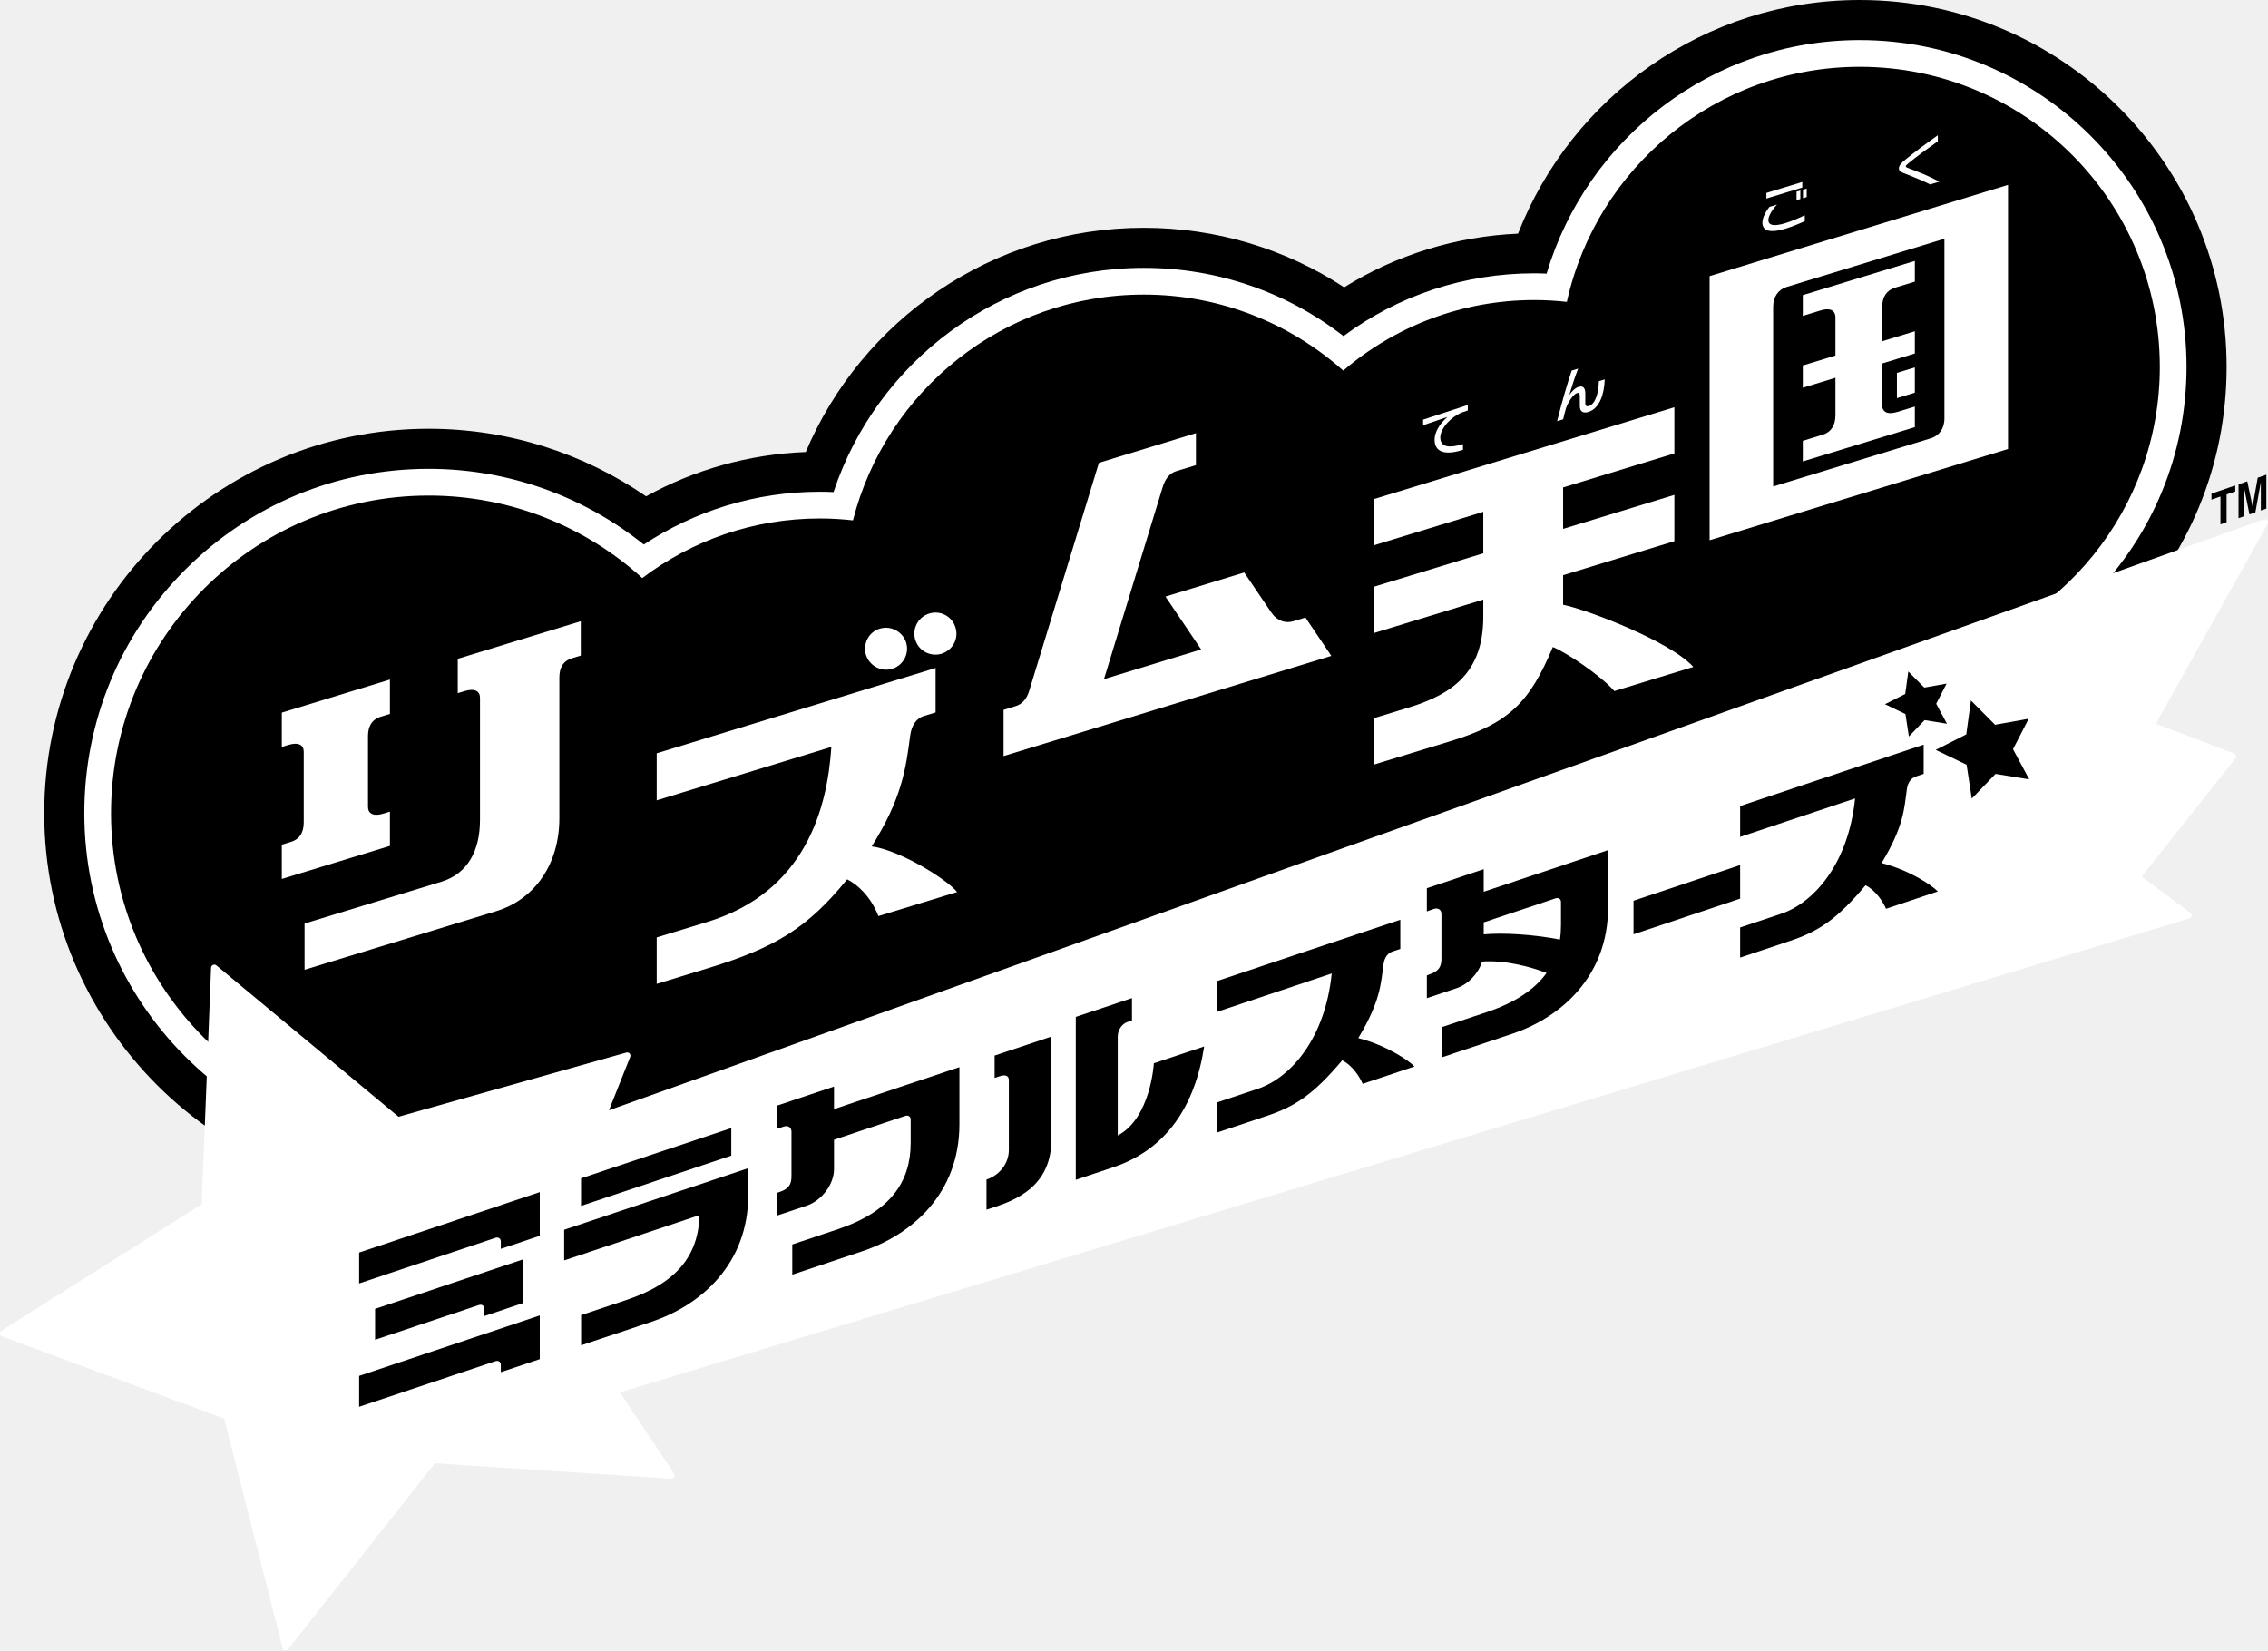
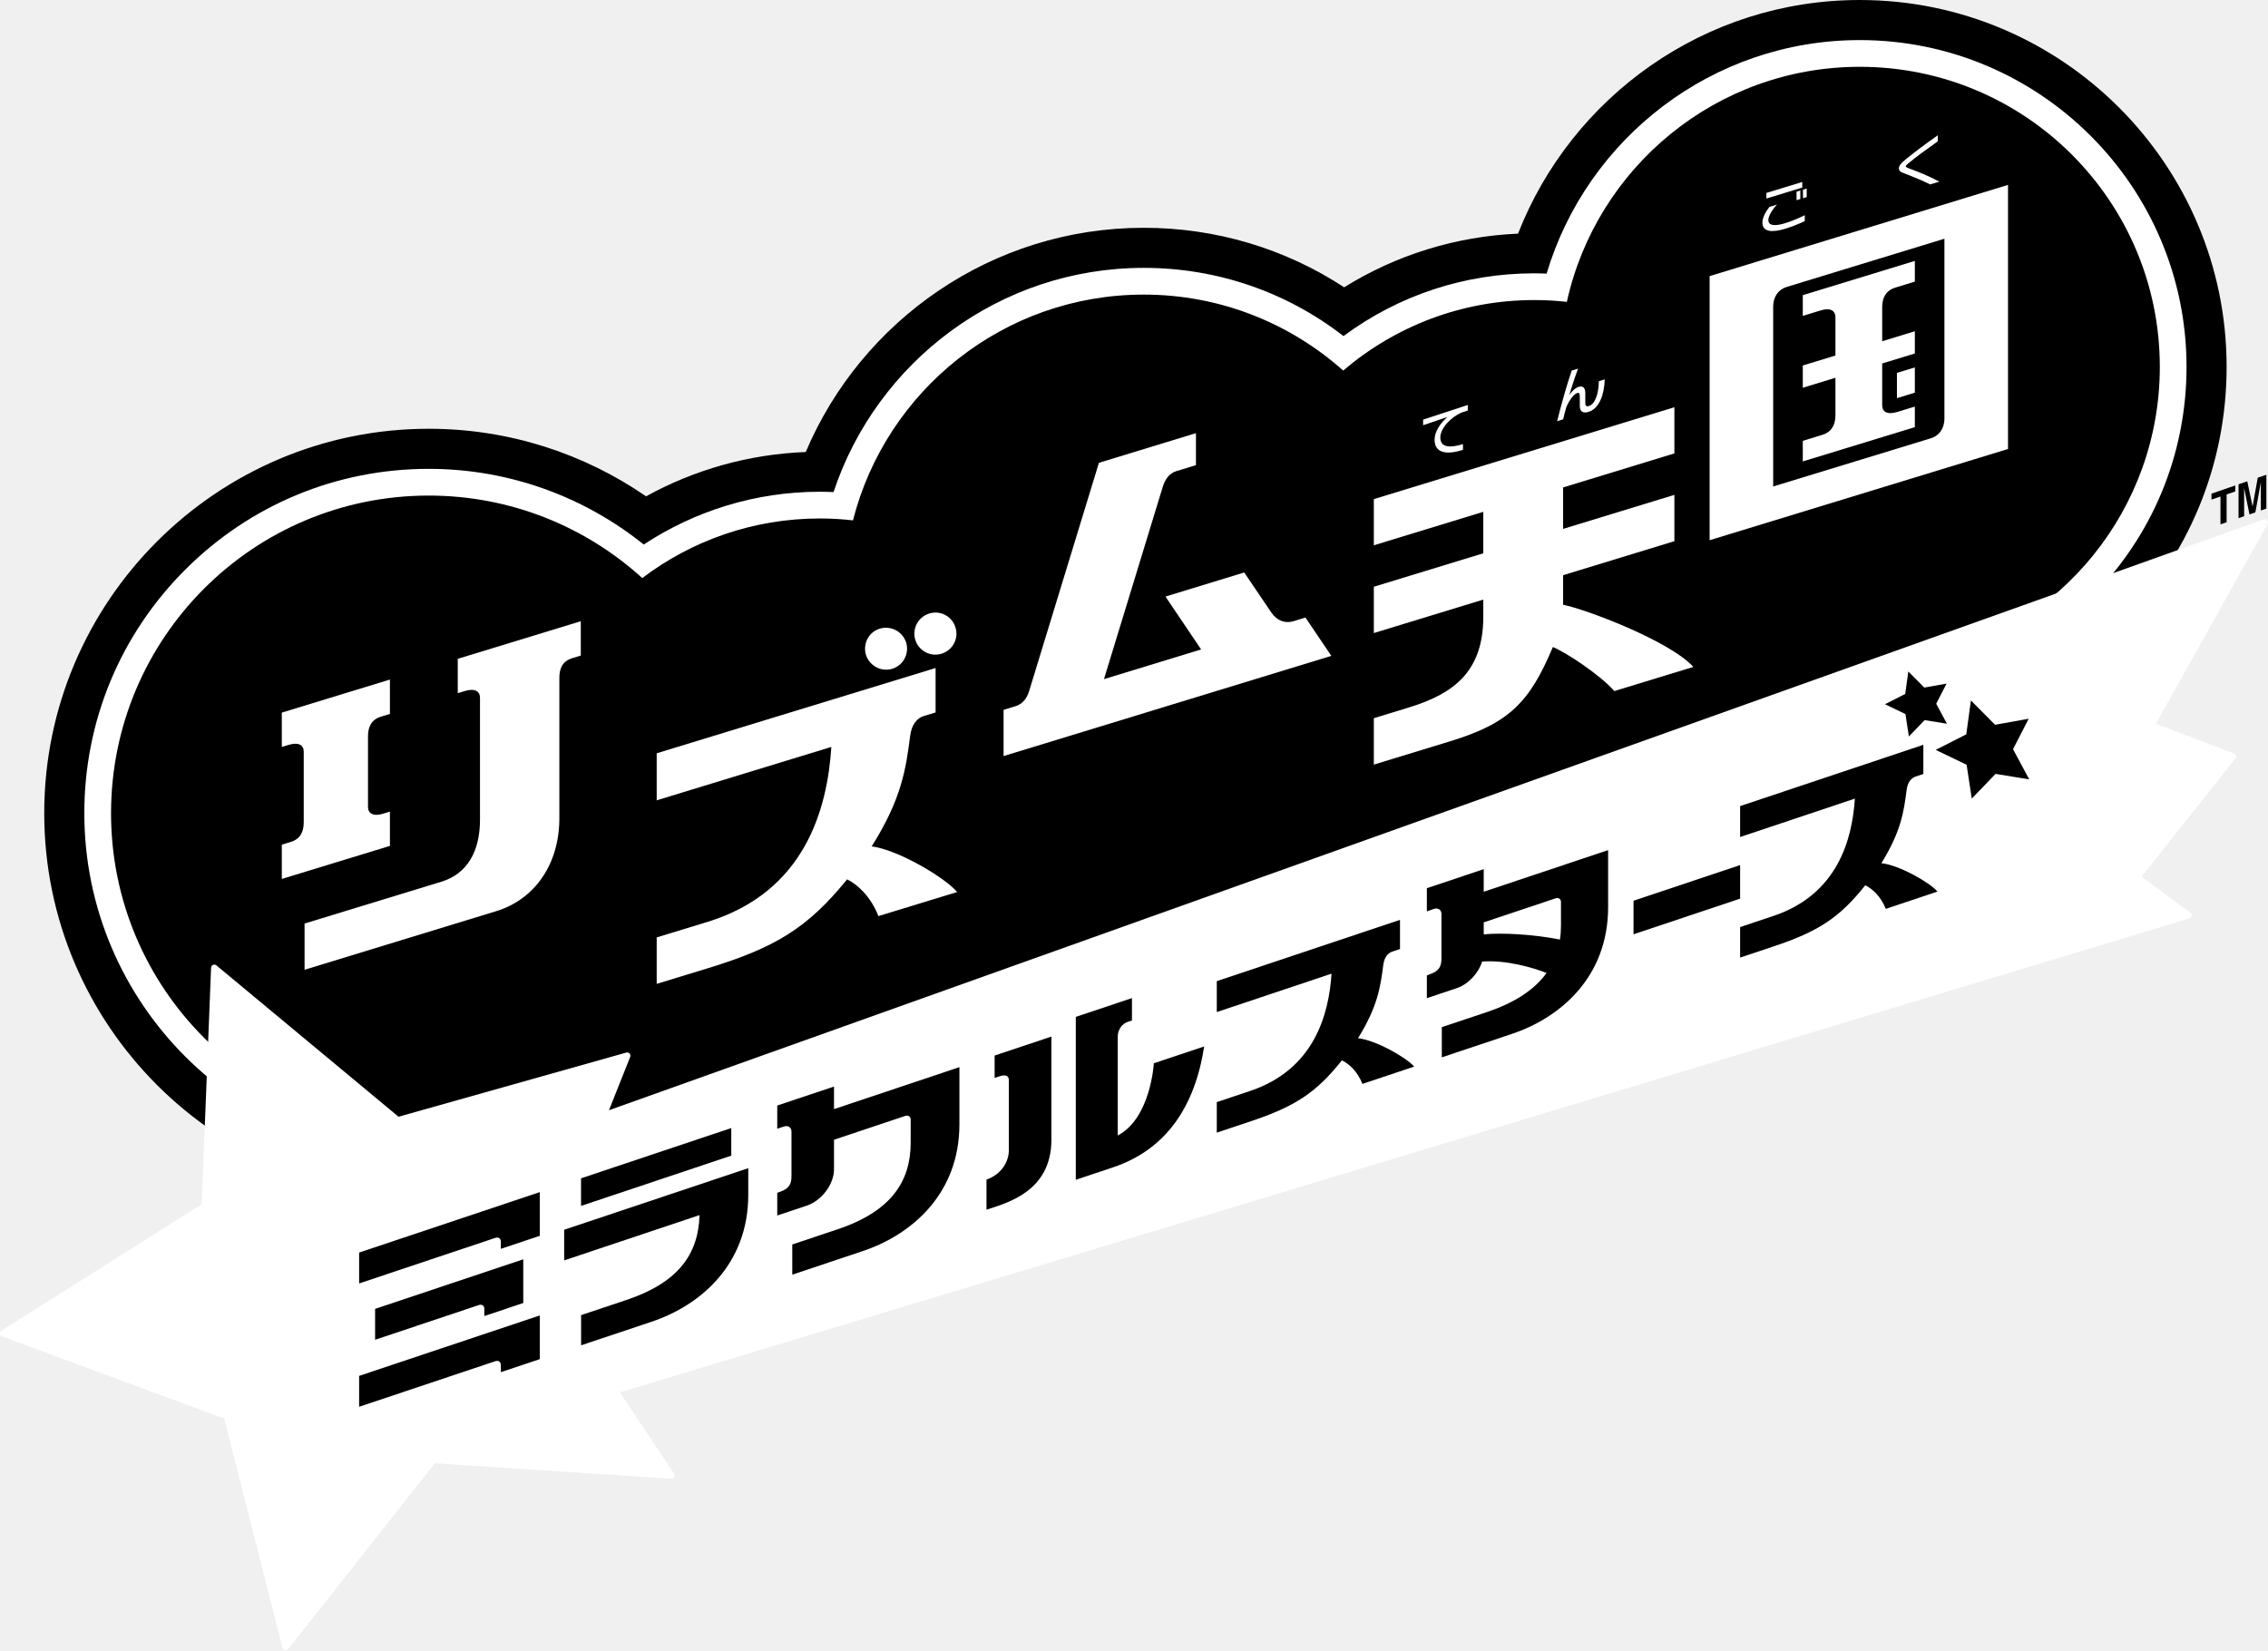
<svg xmlns="http://www.w3.org/2000/svg" version="1.1" id="svg1" width="666.667" height="485.131" viewBox="0 0 666.667 485.131">
  <defs id="defs1">
    <clipPath clipPathUnits="userSpaceOnUse" id="clipPath2">
      <path d="M 0,363.848 H 500 V 0 H 0 Z" transform="translate(-409.9998,-363.8479)" id="path2" />
    </clipPath>
    <clipPath clipPathUnits="userSpaceOnUse" id="clipPath4">
      <path d="M 0,363.848 H 500 V 0 H 0 Z" transform="translate(-409.9998,-355.0105)" id="path4" />
    </clipPath>
    <clipPath clipPathUnits="userSpaceOnUse" id="clipPath6">
      <path d="M 0,363.848 H 500 V 0 H 0 Z" transform="translate(-476.1492,-282.9699)" id="path6" />
    </clipPath>
    <clipPath clipPathUnits="userSpaceOnUse" id="clipPath8">
      <path d="M 0,363.848 H 500 V 0 H 0 Z" transform="translate(-475.2869,-204.2771)" id="path8" />
    </clipPath>
    <clipPath clipPathUnits="userSpaceOnUse" id="clipPath10">
-       <path d="M 0,363.848 H 500 V 0 H 0 Z" transform="translate(-414.8142,-173.5652)" id="path10" />
+       <path d="M 0,363.848 H 500 V 0 H 0 Z" transform="translate(-426.8523,-208.6902)" id="path10" />
    </clipPath>
    <clipPath clipPathUnits="userSpaceOnUse" id="clipPath12">
      <path d="M 0,363.848 H 500 V 0 H 0 Z" transform="translate(-360.1258,-165.2605)" id="path12" />
    </clipPath>
    <clipPath clipPathUnits="userSpaceOnUse" id="clipPath14">
      <path d="M 0,363.848 H 500 V 0 H 0 Z" transform="translate(-327.1013,-157.8513)" id="path14" />
    </clipPath>
    <clipPath clipPathUnits="userSpaceOnUse" id="clipPath16">
-       <path d="M 0,363.848 H 500 V 0 H 0 Z" transform="translate(-299.4383,-134.9734)" id="path16" />
+       <path d="M 0,363.848 H 500 V 0 H 0 Z" transform="translate(-299.3885,-134.946)" id="path16" />
    </clipPath>
    <clipPath clipPathUnits="userSpaceOnUse" id="clipPath18">
      <path d="M 0,363.848 H 500 V 0 H 0 Z" transform="translate(-254.3748,-129.4245)" id="path18" />
    </clipPath>
    <clipPath clipPathUnits="userSpaceOnUse" id="clipPath20">
      <path d="M 0,363.848 H 500 V 0 H 0 Z" transform="translate(-183.865,-119.3191)" id="path20" />
    </clipPath>
    <clipPath clipPathUnits="userSpaceOnUse" id="clipPath22">
      <path d="M 0,363.848 H 500 V 0 H 0 Z" transform="translate(-164.9602,-100.407)" id="path22" />
    </clipPath>
    <clipPath clipPathUnits="userSpaceOnUse" id="clipPath24">
      <path d="M 0,363.848 H 500 V 0 H 0 Z" transform="translate(-82.69311,-75.2742)" id="path24" />
    </clipPath>
    <clipPath clipPathUnits="userSpaceOnUse" id="clipPath26">
      <path d="M 0,363.848 H 500 V 0 H 0 Z" transform="translate(-428.6648,-311.2155)" id="path26" />
    </clipPath>
    <clipPath clipPathUnits="userSpaceOnUse" id="clipPath28">
      <path d="M 0,363.848 H 500 V 0 H 0 Z" transform="translate(-420.6599,-326.802)" id="path28" />
    </clipPath>
    <clipPath clipPathUnits="userSpaceOnUse" id="clipPath30">
      <path d="M 0,363.848 H 500 V 0 H 0 Z" transform="translate(-397.4812,-322.0237)" id="path30" />
    </clipPath>
    <clipPath clipPathUnits="userSpaceOnUse" id="clipPath32">
      <path d="M 0,363.848 H 500 V 0 H 0 Z" transform="translate(-344.6013,-230.5158)" id="path32" />
    </clipPath>
    <clipPath clipPathUnits="userSpaceOnUse" id="clipPath34">
      <path d="M 0,363.848 H 500 V 0 H 0 Z" transform="translate(-352.4822,-279.8049)" id="path34" />
    </clipPath>
    <clipPath clipPathUnits="userSpaceOnUse" id="clipPath36">
      <path d="M 0,363.848 H 500 V 0 H 0 Z" transform="translate(-322.1873,-272.8757)" id="path36" />
    </clipPath>
    <clipPath clipPathUnits="userSpaceOnUse" id="clipPath38">
      <path d="M 0,363.848 H 500 V 0 H 0 Z" transform="translate(-287.7986,-227.6985)" id="path38" />
    </clipPath>
    <clipPath clipPathUnits="userSpaceOnUse" id="clipPath40">
      <path d="M 0,363.848 H 500 V 0 H 0 Z" transform="translate(-192.1721,-177.2448)" id="path40" />
    </clipPath>
    <clipPath clipPathUnits="userSpaceOnUse" id="clipPath42">
      <path d="M 0,363.848 H 500 V 0 H 0 Z" transform="translate(-100.9168,-218.5954)" id="path42" />
    </clipPath>
    <clipPath clipPathUnits="userSpaceOnUse" id="clipPath44">
      <path d="M 0,363.848 H 500 V 0 H 0 Z" transform="translate(-497.74,-258.5266)" id="path44" />
    </clipPath>
  </defs>
  <g id="layer-MC0">
    <path id="path1" d="m 0,0 c -34.238,0 -63.555,-21.396 -75.335,-51.511 -13.749,-0.606 -26.861,-4.697 -38.339,-11.829 -13.025,8.529 -28.247,13.119 -44.18,13.119 -33.45,0 -62.222,-20.413 -74.515,-49.436 -12.718,-0.493 -24.68,-3.971 -35.2,-9.768 -13.641,9.385 -30.146,14.894 -47.918,14.894 -46.738,0 -84.762,-38.025 -84.761,-84.761 0,-46.739 38.023,-84.762 84.761,-84.762 7.687,0 15.131,1.048 22.216,2.974 14.302,-12.757 33.142,-20.531 53.77,-20.531 30.879,0 57.762,17.402 71.384,42.908 6.14,-1.496 12.546,-2.308 19.141,-2.308 23.657,0.001 44.974,10.213 59.777,26.459 11.331,-6.053 24.256,-9.497 37.974,-9.497 40.026,0 73.334,29.232 79.746,67.465 10.634,4.001 20.395,10.242 28.669,18.516 15.276,15.276 23.689,35.587 23.688,57.19 C 80.878,-36.282 44.597,0 0,0" style="fill:#000000;fill-opacity:1;fill-rule:nonzero;stroke:none" transform="matrix(1.333333,0,0,-1.333333,546.6664,1.3333333e-4)" clip-path="url(#clipPath2)" />
    <path id="path3" d="m 0,0 c -32.583,0 -60.168,-21.75 -69.037,-51.489 -0.9,0.033 -1.799,0.066 -2.703,0.066 -15.357,0 -29.966,-4.855 -42.078,-13.836 -12.558,9.741 -27.886,15.038 -44.036,15.038 -31.825,0 -58.877,-20.753 -68.384,-49.43 -1,0.042 -2.001,0.073 -3.008,0.073 -14.331,0 -27.673,-4.291 -38.834,-11.636 -13.002,10.425 -29.483,16.683 -47.407,16.683 -20.28,-10e-4 -39.346,-7.898 -53.686,-22.238 -14.34,-14.34 -22.238,-33.407 -22.237,-53.686 0,-41.865 34.059,-75.924 75.923,-75.924 8.595,0 16.851,1.456 24.561,4.1 13.084,-13.352 31.299,-21.658 51.425,-21.658 30.044,0 55.839,18.495 66.632,44.691 7.482,-2.639 15.519,-4.09 23.892,-4.09 23.641,0.001 44.656,11.449 57.799,29.091 11.442,-7.655 25.183,-12.129 39.953,-12.129 37.431,0 68.273,28.696 71.71,65.243 11.388,3.36 21.826,9.521 30.456,18.151 13.607,13.606 21.1,31.697 21.099,50.939 C 72.04,-32.317 39.724,0 0,0" style="fill:#ffffff;fill-opacity:1;fill-rule:nonzero;stroke:none" transform="matrix(1.333333,0,0,-1.333333,546.6664,11.78333)" clip-path="url(#clipPath4)" />
    <path id="path5" d="m 0,0 c -0.001,36.533 -29.616,66.149 -66.149,66.148 -31.613,0 -58.029,-22.181 -64.576,-51.824 -2.354,0.258 -4.742,0.402 -7.165,0.402 -16.086,0 -30.795,-5.861 -42.138,-15.548 -11.689,10.413 -27.089,16.75 -43.975,16.75 -30.88,-0.001 -56.815,-21.162 -64.102,-49.775 -2.395,0.268 -4.825,0.418 -7.291,0.418 -14.709,0 -28.271,-4.897 -39.16,-13.14 -12.436,11.299 -28.954,18.187 -47.08,18.187 -38.678,-10e-4 -70.032,-31.355 -70.032,-70.033 0,-38.677 31.355,-70.032 70.032,-70.031 9.261,0 18.094,1.814 26.185,5.079 12.125,-13.866 29.933,-22.636 49.801,-22.636 29.697,0 54.822,19.57 63.185,46.517 8.336,-3.789 17.586,-5.917 27.339,-5.917 23.837,0 44.723,12.612 56.364,31.525 11.333,-9.105 25.719,-14.564 41.388,-14.564 35.809,0 64.953,28.46 66.094,63.992 C -21.911,-57.701 0,-31.418 0,0" style="fill:#000000;fill-opacity:1;fill-rule:nonzero;stroke:none" transform="matrix(1.333333,0,0,-1.333333,634.8656,107.8375)" clip-path="url(#clipPath6)" />
    <path id="path7" d="m 0,0 24.619,44.037 c 0.323,0.576 -0.242,1.245 -0.864,1.023 l -364.788,-130.264 4.679,11.761 c 0.219,0.55 -0.288,1.113 -0.858,0.953 l -50.214,-14.148 -40.156,33.372 c -0.456,0.379 -1.148,0.071 -1.171,-0.522 l -2.068,-52.149 -44.133,-27.864 c -0.501,-0.316 -0.421,-1.069 0.134,-1.275 l 48.958,-18.109 12.862,-50.553 c 0.146,-0.574 0.888,-0.732 1.255,-0.267 l 32.326,40.973 52.102,-3.403 c 0.591,-0.039 0.97,0.618 0.641,1.111 l -11.957,17.92 345.987,104.477 c 0.562,0.17 0.691,0.908 0.218,1.259 L -3.147,-33.709 17.5,-7.661 c 0.301,0.379 0.146,0.94 -0.306,1.112 z" style="fill:#ffffff;fill-opacity:1;fill-rule:nonzero;stroke:none" transform="matrix(1.333333,0,0,-1.333333,633.7159,212.7612)" clip-path="url(#clipPath8)" />
-     <path id="path9" d="m 0,0 c 4.949,8.192 4.981,12.031 5.579,16.317 0.215,1.592 1.037,2.454 1.967,2.766 l 1.729,0.578 v 6.448 L -31.188,12.57 V 5.772 l 25.34,8.48 C -7.327,-0.379 -15.136,-8.829 -22.115,-11.164 l -9.073,-3.036 v -6.641 l 11.056,3.7 c 6.236,2.086 10.294,4.749 16.596,12.245 2.428,-1.233 3.948,-3.881 4.514,-5.182 l 11.419,3.821 C 11.18,-4.957 6.191,-1.556 0,0 m 12.038,35.125 2.286,4.444 -4.91,-0.878 -3.522,3.545 -0.683,-4.948 -4.461,-2.265 4.511,-2.171 0.756,-4.943 3.47,3.609 4.921,-0.801 z m 20.512,-16.671 -7.429,1.208 -5.24,-5.447 -1.141,7.462 -6.811,3.278 6.736,3.42 1.029,7.47 5.32,-5.352 7.413,1.325 -3.452,-6.709 z" style="fill:#000000;fill-opacity:1;fill-rule:nonzero;stroke:none" transform="matrix(1.333333,0,0,-1.333333,553.0856,253.7104)" clip-path="url(#clipPath10)" />
+     <path id="path9" d="m 0,0 2.286,4.444 -4.91,-0.878 -3.522,3.545 -0.683,-4.948 -4.461,-2.265 4.511,-2.171 0.756,-4.943 3.47,3.609 4.921,-0.801 z m 20.512,-16.672 -7.429,1.209 -5.24,-5.447 -1.141,7.462 -6.811,3.278 6.736,3.42 1.029,7.47 5.32,-5.352 7.413,1.325 -3.452,-6.709 z m -32.6,-18.48 c 4.338,7.004 4.953,11.349 5.566,16.134 0.214,1.731 1.035,2.647 1.963,2.957 l 1.726,0.578 v 6.432 l -40.394,-13.515 v -6.815 l 25.298,8.465 c -0.583,-9.007 -3.809,-21.132 -17.971,-25.87 l -7.327,-2.451 v -6.729 l 7.49,2.506 c 9.693,3.243 14.373,6.226 20.09,13.43 1.475,-0.675 3.425,-2.374 4.531,-5.192 l 11.4,3.815 c -1.604,1.924 -8.42,5.847 -12.372,6.255" style="fill:#000000;fill-opacity:1;fill-rule:nonzero;stroke:none" transform="matrix(1.333333,0,0,-1.333333,569.1364,206.8771)" clip-path="url(#clipPath10)" />
    <path id="path11" d="M 0,0 V -7.398 L 23.5,0.465 V 7.863 Z" style="fill:#000000;fill-opacity:1;fill-rule:nonzero;stroke:none" transform="matrix(1.333333,0,0,-1.333333,480.1677,264.7833)" clip-path="url(#clipPath12)" />
    <path id="path13" d="M 0,0 V 2.641 L 15.832,7.937 C 16.494,8.159 17.031,7.8 17.031,7.134 V 2.008 c 0,-1.084 -0.075,-2.137 -0.228,-3.157 C 11.106,-0.021 4.314,0.396 0,0 M 0,9.395 V 14.37 L -12.536,10.175 V 5.058 l 1.546,0.552 c 0.921,0.309 1.667,-0.192 1.667,-1.118 v -9.791 c 0,-1.768 -0.49,-2.811 -2.634,-3.528 l -0.579,-0.23 v -5.014 l 6.541,2.188 c 2.602,0.871 4.817,3.279 5.646,5.887 5.305,0.371 11.007,-1.287 14.203,-2.512 -2.589,-3.603 -6.855,-6.52 -13.153,-8.628 l -9.941,-3.326 v -6.657 l 15.445,5.168 c 10.857,3.633 21.216,12.689 21.216,27.933 v 12.587 z" style="fill:#000000;fill-opacity:1;fill-rule:nonzero;stroke:none" transform="matrix(1.333333,0,0,-1.333333,436.1351,274.6623)" clip-path="url(#clipPath14)" />
-     <path id="path15" d="m 0,0 c 4.949,8.192 4.98,12.031 5.579,16.317 0.215,1.592 1.036,2.454 1.967,2.766 l 1.728,0.578 v 6.437 L -31.189,12.559 V 5.772 l 25.341,8.479 c -1.479,-14.63 -9.288,-23.08 -16.268,-25.415 l -9.073,-3.036 v -6.641 l 11.057,3.699 c 6.236,2.087 10.294,4.75 16.596,12.246 2.427,-1.233 3.948,-3.881 4.513,-5.182 l 11.42,3.821 C 11.18,-4.957 6.191,-1.556 0,0" style="fill:#000000;fill-opacity:1;fill-rule:nonzero;stroke:none" transform="matrix(1.333333,0,0,-1.333333,399.2511,305.1661)" clip-path="url(#clipPath16)" />
+     <path id="path15" d="m 0,0 c 4.338,7.004 4.952,11.35 5.565,16.135 0.215,1.73 1.036,2.646 1.964,2.957 l 1.726,0.577 v 6.433 L -31.139,12.586 V 5.771 l 25.297,8.465 c -0.583,-9.007 -3.809,-21.132 -17.97,-25.87 l -7.327,-2.451 v -6.728 l 7.489,2.505 c 9.693,3.244 14.373,6.226 20.089,13.43 1.476,-0.675 3.427,-2.374 4.533,-5.191 l 11.4,3.814 C 10.768,-4.331 3.952,-0.407 0,0" style="fill:#000000;fill-opacity:1;fill-rule:nonzero;stroke:none" transform="matrix(1.333333,0,0,-1.333333,399.1847,305.2027)" clip-path="url(#clipPath16)" />
    <path id="path17" d="m 0,0 c 0,0 -0.677,-12.127 -7.959,-15.919 v 21.81 c 0,1.506 0.959,2.82 2.143,3.215 l 0.992,0.332 v 4.933 l -12.383,-4.143 v -35.919 l 8.194,2.741 C 2.603,-19.063 9.026,-9.7 11.097,3.714 Z m -22.585,5.889 v -22.735 c 0,-11.524 -9.929,-13.967 -14.309,-15.433 v 6.645 c 3.113,1.041 4.932,3.772 4.932,6.504 v 15.391 c 0,1.135 -0.913,1.251 -2.049,0.871 L -35.1,-3.232 v 4.933 z" style="fill:#000000;fill-opacity:1;fill-rule:nonzero;stroke:none" transform="matrix(1.333333,0,0,-1.333333,339.1664,312.5647)" clip-path="url(#clipPath18)" />
    <path id="path19" d="M 0,0 V 4.976 L -12.515,0.788 v -5.117 l 1.461,0.488 c 0.926,0.311 1.677,-0.189 1.677,-1.115 v -9.791 c 0,-1.768 -0.493,-2.812 -2.648,-3.533 l -0.49,-0.163 v -5.015 l 6.489,2.171 C -2.698,-20.173 0,-16.573 0,-13.245 v 6.492 l 15.697,5.252 c 0.665,0.223 1.205,-0.137 1.205,-0.803 V -7.43 c 0,-8.624 -4.44,-15.165 -16.111,-19.07 l -9.992,-3.343 V -36.5 l 15.524,5.194 c 10.913,3.652 21.324,12.726 21.324,27.97 V 9.251 Z" style="fill:#000000;fill-opacity:1;fill-rule:nonzero;stroke:none" transform="matrix(1.333333,0,0,-1.333333,245.1533,326.0385)" clip-path="url(#clipPath20)" />
    <path id="path21" d="M 0,0 V 5.892 L -40.584,-7.687 v -6.754 l 29.838,9.983 c -0.242,-8.855 -4.945,-14.97 -16.111,-18.706 l -9.992,-3.343 v -6.657 l 15.525,5.194 C -10.411,-24.318 0,-15.244 0,0 M -3.743,8.655 -36.865,-2.427 v 6.081 l 33.122,11.082 z" style="fill:#000000;fill-opacity:1;fill-rule:nonzero;stroke:none" transform="matrix(1.333333,0,0,-1.333333,219.9469,351.2547)" clip-path="url(#clipPath22)" />
    <path id="path23" d="m 0,0 v -6.807 l 22.873,7.653 c 0.665,0.222 1.205,-0.136 1.205,-0.802 v -1.62 l 8.586,2.873 v 9.633 z m -3.519,-14.772 v -6.808 l 30.032,10.049 c 0.665,0.222 1.205,-0.137 1.205,-0.802 v -1.621 l 8.587,2.873 v 9.633 z M 36.305,25.743 V 16.11 l -8.587,-2.873 v 1.62 c 0,0.666 -0.54,1.025 -1.205,0.802 L -3.519,5.611 v 6.807 z" style="fill:#000000;fill-opacity:1;fill-rule:nonzero;stroke:none" transform="matrix(1.333333,0,0,-1.333333,110.2575,384.7651)" clip-path="url(#clipPath24)" />
    <path id="path25" d="m 0,0 -34.769,-10.63 c -1.869,-0.565 -2.983,-2.204 -2.983,-4.348 v -39.644 l 34.769,10.629 C -1.255,-43.474 0,-41.94 0,-39.644 Z m 14.02,11.869 v -58.227 l -65.786,-20.113 v 58.227 z m -20.541,-48.877 -3.84,-1.174 c -2.243,-0.686 -3.358,0.017 -3.358,1.467 v 9.212 l 7.198,2.201 v 4.903 l -7.198,-2.201 v 7.504 c 0,2.381 1.042,3.755 2.885,4.319 l 4.313,1.319 v 4.567 l -24.704,-7.553 v -4.568 l 3.889,1.189 c 2.719,0.831 3.31,-0.49 3.31,-1.471 v -8.457 l -7.199,-2.201 v -4.903 l 7.199,2.201 v -8.259 c 0,-2.35 -1.056,-3.77 -2.837,-4.314 l -4.362,-1.334 v -4.537 l 24.704,7.553 z m -3.948,1.861 v 5.57 l 3.948,1.207 v -5.57 z" style="fill:#ffffff;fill-opacity:1;fill-rule:nonzero;stroke:none" transform="matrix(1.333333,0,0,-1.333333,571.5531,70.17667)" clip-path="url(#clipPath26)" />
    <path id="path27" d="m 0,0 c -0.255,0.107 -0.521,0.211 -0.521,0.384 0,0.148 0.231,0.379 0.582,0.659 1.695,1.395 3.896,3.018 6.487,4.847 V 7.222 C 3.426,5.034 1.235,3.34 -0.556,1.891 c -0.932,-0.754 -1.476,-1.34 -1.476,-1.97 0,-0.74 0.676,-0.879 1.33,-1.148 1.889,-0.743 3.849,-1.513 5.556,-2.386 l 2.033,0.609 C 4.381,-1.672 2.335,-0.878 0,0" style="fill:#ffffff;fill-opacity:1;fill-rule:nonzero;stroke:none" transform="matrix(1.333333,0,0,-1.333333,560.8799,49.39467)" clip-path="url(#clipPath28)" />
    <path id="path29" d="m 0,0 v -1.876 l 0.823,0.251 v 1.877 z m -7.636,-6.691 c 0,0.888 0.871,2.302 1.9,3.407 l -1.671,-0.511 c -0.811,-1.05 -1.538,-2.359 -1.538,-3.457 0,-2.074 2.119,-2.252 5.097,-1.342 1.476,0.451 2.929,1.056 4.247,1.668 v 1.296 c -1.403,-0.663 -2.783,-1.282 -4.308,-1.748 -2.323,-0.711 -3.727,-0.56 -3.727,0.687 m 7.48,8.396 -7.915,-2.42 V -1.95 l 7.915,2.42 z m -1.26,-4.014 v 1.876 l 0.836,0.256 v -1.877 z" style="fill:#ffffff;fill-opacity:1;fill-rule:nonzero;stroke:none" transform="matrix(1.333333,0,0,-1.333333,529.9749,55.76573)" clip-path="url(#clipPath30)" />
    <path id="path31" d="m 0,0 v 6.518 l 24.531,7.5 V 24.226 L 0,16.727 v 9.14 l 24.531,7.5 V 43.55 L -41.728,23.293 V 13.11 l 24.131,7.377 v -9.14 L -41.728,3.969 V -6.239 l 24.131,7.377 v -3.774 c 0,-12.089 -6.509,-16.979 -16.397,-20.009 l -7.734,-2.364 V -35.24 l 16.843,5.149 c 12.936,3.949 17.496,8.533 22.623,20.771 2.814,-1.118 10.455,-6.157 13.555,-9.71 l 17.42,5.325 C 23.5,-7.954 4.968,-0.973 0,0" style="fill:#ffffff;fill-opacity:1;fill-rule:nonzero;stroke:none" transform="matrix(1.333333,0,0,-1.333333,459.4684,177.7763)" clip-path="url(#clipPath32)" />
    <path id="path33" d="m 0,0 c -0.047,-2.705 -0.81,-5.049 -2.189,-5.471 -0.424,-0.13 -0.799,-0.083 -0.799,0.658 v 2.11 c 0,1.222 -0.473,1.756 -1.49,1.445 -0.763,-0.233 -1.549,-1.042 -2.045,-1.798 0.484,1.642 1.223,3.941 1.949,5.829 L -5.989,2.34 C -7.068,-0.828 -8.17,-4.719 -9.198,-8.811 l 1.332,0.408 c 0.158,0.677 0.412,1.804 0.652,2.544 0.389,1.131 1.55,2.98 2.423,3.246 0.386,0.118 0.591,0.033 0.591,-0.782 v -2.023 c 0,-1.358 0.774,-1.702 1.914,-1.353 2.468,0.754 3.484,3.99 3.581,7.167 z" style="fill:#ffffff;fill-opacity:1;fill-rule:nonzero;stroke:none" transform="matrix(1.333333,0,0,-1.333333,469.9763,112.0575)" clip-path="url(#clipPath34)" />
    <path id="path35" d="M 0,0 1.405,0.479 V 1.688 L -8.448,-1.546 V -2.78 l 5.361,1.823 c -1.62,-1.396 -2.832,-3.272 -2.832,-5.024 0,-2.704 2.265,-3.443 5.98,-2.307 l 0.278,0.085 v 1.259 C -2.397,-7.781 -4.66,-7.793 -4.66,-5.485 -4.66,-3.474 -2.336,-0.998 0,0" style="fill:#ffffff;fill-opacity:1;fill-rule:nonzero;stroke:none" transform="matrix(1.333333,0,0,-1.333333,429.5831,121.2964)" clip-path="url(#clipPath36)" />
    <path id="path37" d="M 0,0 -2.619,-0.801 C -4.333,-1.33 -6.22,-0.82 -7.521,1.104 L -13.497,9.933 -30.862,4.624 -23,-7.032 -44.418,-13.581 -31.456,28.82 c 0.567,1.853 1.575,3.014 2.956,3.447 l 4.357,1.332 v 7.052 l -21.389,-6.539 -15.392,-50.345 c -0.596,-1.95 -1.749,-2.929 -2.976,-3.304 l -2.652,-0.81 v -10.195 l 72.253,22.09 z" style="fill:#ffffff;fill-opacity:1;fill-rule:nonzero;stroke:none" transform="matrix(1.333333,0,0,-1.333333,383.7315,181.5327)" clip-path="url(#clipPath38)" />
    <path id="path39" d="m 0,0 c 6.603,10.47 7.539,17.059 8.472,24.314 0.326,2.626 1.575,3.983 2.989,4.415 l 2.627,0.803 v 9.792 L -47.398,20.525 V 10.153 L -8.892,21.926 C -9.779,8.242 -14.69,-10.072 -36.247,-16.663 l -11.151,-3.409 v -10.242 l 11.399,3.486 c 14.755,4.51 21.878,8.844 30.58,19.558 2.246,-1.09 5.215,-3.763 6.898,-8.101 l 17.354,5.306 C 16.39,-7.065 6.016,-0.794 0,0 m 4.516,39.146 c 2.479,0.77 3.808,3.35 3.085,5.783 -0.771,2.43 -3.352,3.807 -5.784,3.085 -2.479,-0.724 -3.807,-3.352 -3.085,-5.784 0.771,-2.431 3.352,-3.808 5.784,-3.084 m 5.088,6.408 c -0.724,2.431 0.605,5.012 3.084,5.783 2.432,0.77 5.061,-0.606 5.784,-3.085 0.77,-2.432 -0.606,-5.013 -3.085,-5.783 -2.432,-0.723 -5.013,0.605 -5.783,3.085" style="fill:#ffffff;fill-opacity:1;fill-rule:nonzero;stroke:none" transform="matrix(1.333333,0,0,-1.333333,256.2295,248.8043)" clip-path="url(#clipPath40)" />
    <path id="path41" d="m 0,0 v -7.572 l 1.513,0.463 c 2.279,0.696 3.389,-0.052 3.389,-1.475 v -26.895 c 0,-6.847 -2.713,-11.883 -8.508,-13.663 l -30.167,-9.223 v -10.188 l 42.186,12.898 c 8.54,2.581 13.987,10.362 13.987,20.504 v 30.99 c 0,2.141 0.729,3.66 2.868,4.313 l 1.856,0.568 v 7.572 z m -14.956,-41.245 -23.832,-7.286 v 7.557 l 1.961,0.6 c 2.111,0.645 2.872,2.23 2.872,4.342 v 15.566 c 0,1.422 -1.104,2.175 -3.386,1.478 l -1.447,-0.443 v 7.572 l 23.832,7.287 v -7.573 l -1.957,-0.598 c -2.116,-0.647 -2.876,-2.236 -2.876,-4.328 v -15.567 c 0,-1.43 1.116,-2.186 3.391,-1.491 l 1.442,0.441 z" style="fill:#ffffff;fill-opacity:1;fill-rule:nonzero;stroke:none" transform="matrix(1.333333,0,0,-1.333333,134.5557,193.6701)" clip-path="url(#clipPath42)" />
    <path id="path43" d="m 0,0 -1.133,-6.308 -0.014,-0.004 -1.162,5.518 -1.925,-0.662 v -7.461 l 1.232,0.424 v 6.232 l 1.176,-5.828 1.304,0.448 1.204,6.647 V -7.227 L 1.9,-6.808 v 7.462 z m -10.201,-3.512 5.245,1.804 v -1.32 l -1.911,-0.657 v -6.138 l -1.351,-0.464 v 6.138 l -1.983,-0.683 z" style="fill:#000000;fill-opacity:1;fill-rule:nonzero;stroke:none" transform="matrix(1.333333,0,0,-1.333333,663.6533,140.4285)" clip-path="url(#clipPath44)" />
  </g>
</svg>
